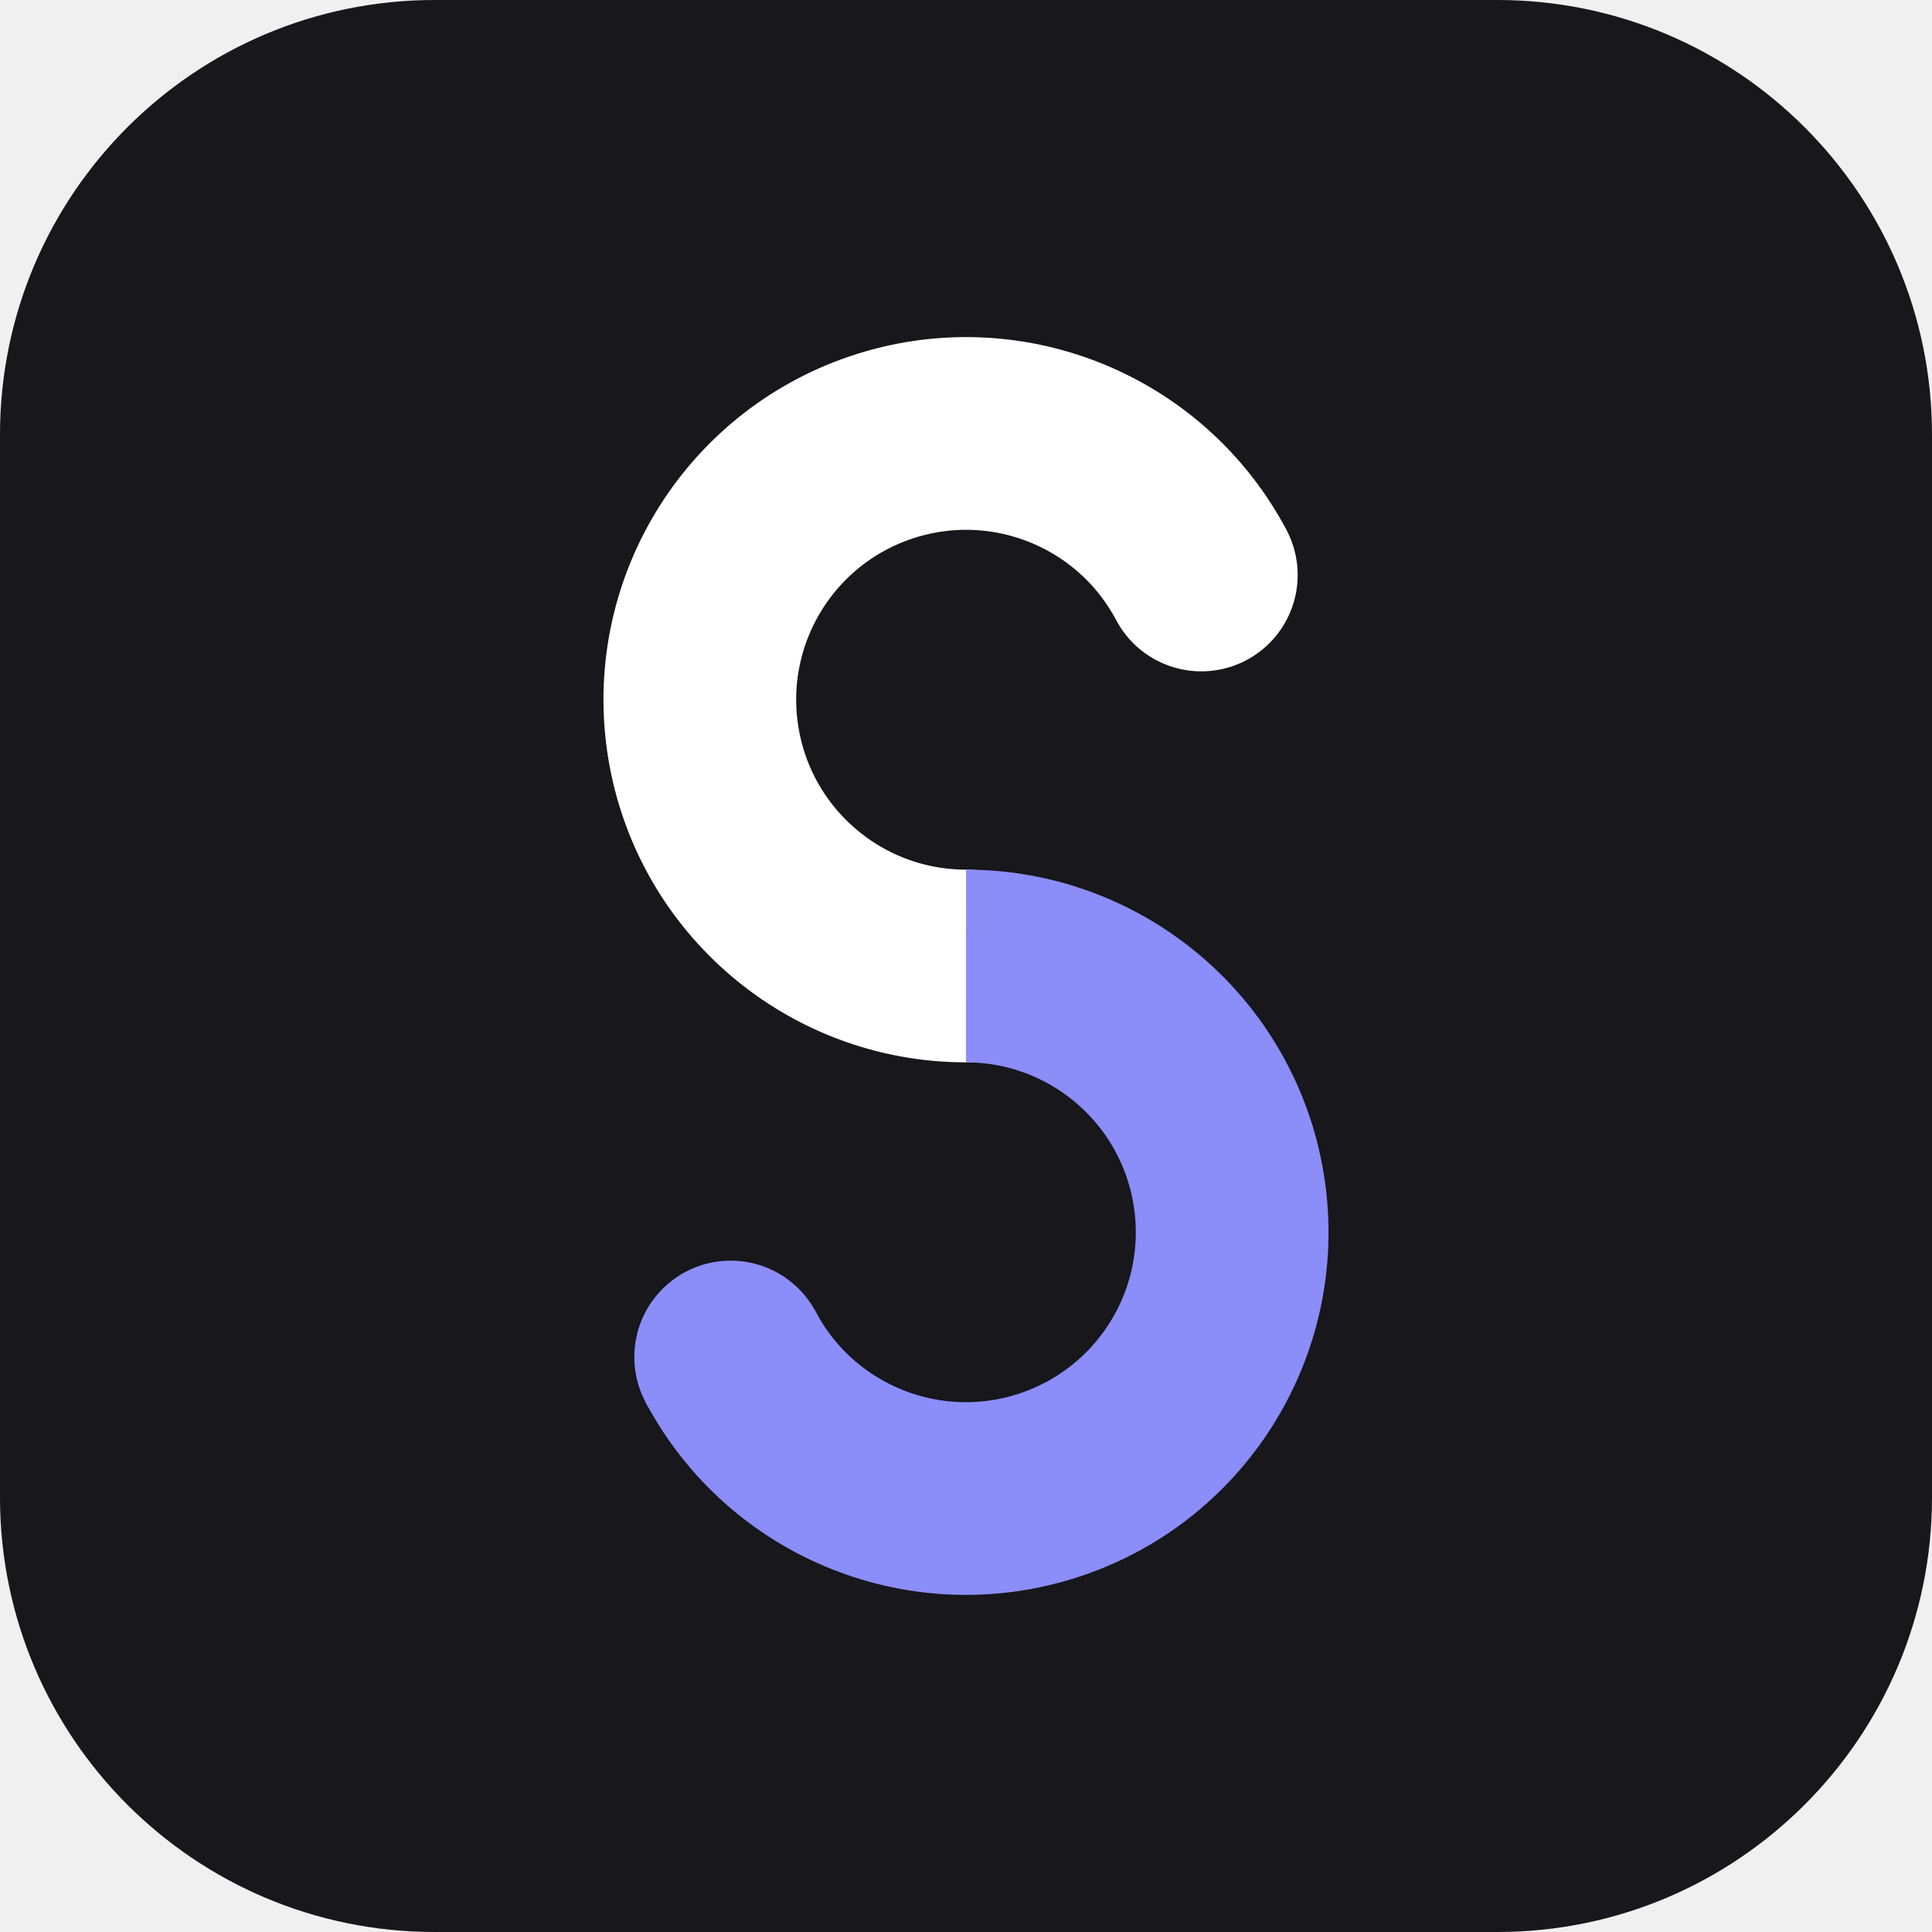
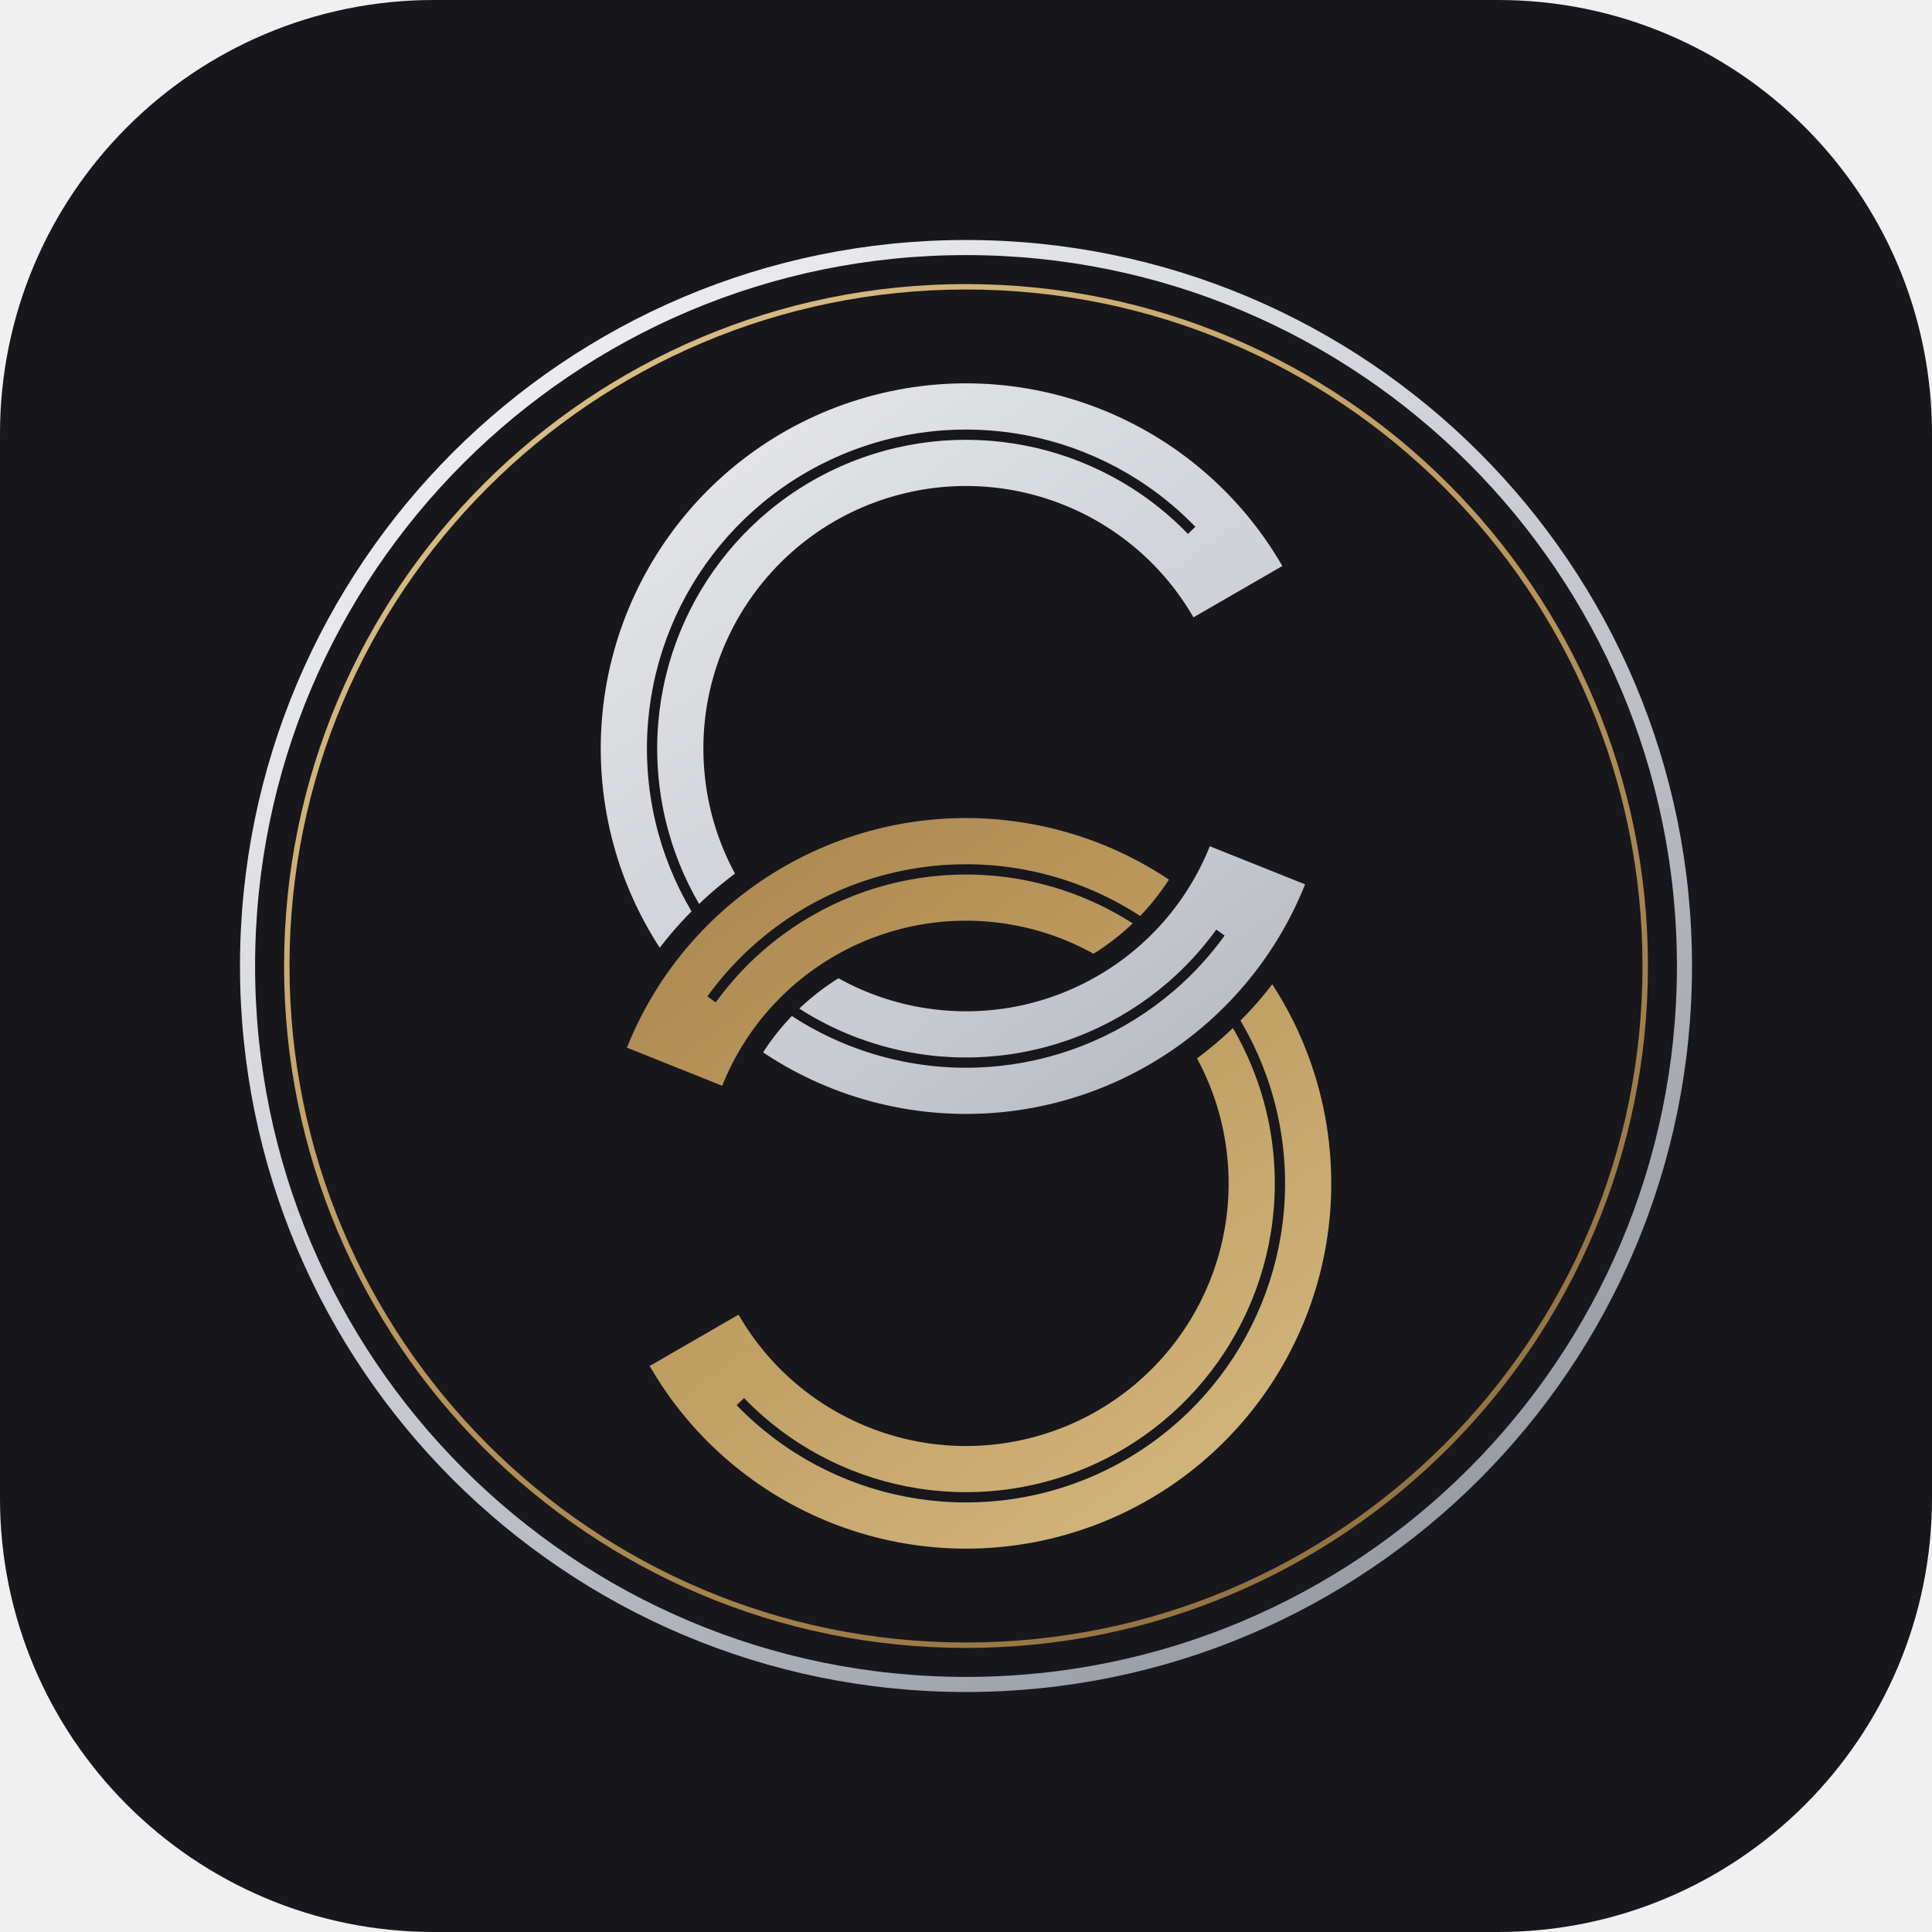
- <svg xmlns="http://www.w3.org/2000/svg" viewBox="0 0 32 32" fill="none">
-   <rect width="32" height="32" rx="7.2" fill="#17171C" />
-   <g transform="translate(16 16) scale(0.84) translate(-16 -16)">
-     <path d="M20.64 8.29A5.25 5.25 0 1 0 16 16" stroke="#FFFFFF" stroke-width="3.8" stroke-linecap="round" />
-     <path d="M16 16A5.25 5.25 0 1 1 11.36 23.71" stroke="#8B8DF8" stroke-width="3.8" />
-     <circle cx="11.36" cy="23.71" r="1.9" fill="#8B8DF8" />
+ <svg xmlns="http://www.w3.org/2000/svg" viewBox="-256 -256 512 512" fill="none">
+   <defs>
+     <linearGradient id="plat" gradientUnits="userSpaceOnUse" x1="-180" y1="-250" x2="180" y2="250">
+       <stop offset="0" stop-color="#F5F5F7" />
+       <stop offset="0.5" stop-color="#C8CAD0" />
+       <stop offset="1" stop-color="#8E9098" />
+     </linearGradient>
+     <linearGradient id="gold" gradientUnits="userSpaceOnUse" x1="-180" y1="-250" x2="180" y2="250">
+       <stop offset="0" stop-color="#E2C990" />
+       <stop offset="0.5" stop-color="#B8955A" />
+       <stop offset="1" stop-color="#86663A" />
+     </linearGradient>
+   </defs>
+   <rect x="-256" y="-256" width="512" height="512" rx="115" fill="#17171C" />
+   <g transform="scale(0.8)">
+     <defs>
+       <clipPath id="kx">
+         <circle cx="-75.05" cy="0" r="47.6" />
+       </clipPath>
+       <mask id="km" maskUnits="userSpaceOnUse" x="-300" y="-300" width="600" height="600">
+         <rect x="-300" y="-300" width="600" height="600" fill="#fff" />
+         <g clip-path="url(#kx)">
+           <path d="M90.07 -124A104 104 0 0 0 -30.49 -171.43A104 104 0 0 0 -103.73 -64.58A104 104 0 0 0 -16.02 30.76A104 104 0 0 0 96.55 -33.36" transform="rotate(180)" stroke="#000" stroke-width="48" />
+         </g>
+         <path d="M74.75 -144.31A104 104 0 0 0 -42.42 -166.96A104 104 0 0 0 -103.73 -64.58A104 104 0 0 0 -28.46 28.03A104 104 0 0 0 84.29 -11.07" stroke="#000" stroke-width="3.4" />
+       </mask>
+     </defs>
+     <circle r="238" stroke="url(#plat)" stroke-width="5" />
+     <circle r="225" stroke="url(#gold)" stroke-width="1.8" />
+     <path d="M90.07 -124A104 104 0 0 0 -30.49 -171.43A104 104 0 0 0 -103.73 -64.58A104 104 0 0 0 -16.02 30.76A104 104 0 0 0 96.55 -33.36" stroke="url(#plat)" stroke-width="34" mask="url(#km)" />
+     <g transform="rotate(180)">
+       <path d="M90.07 -124A104 104 0 0 0 -30.49 -171.43A104 104 0 0 0 -103.73 -64.58A104 104 0 0 0 -16.02 30.76A104 104 0 0 0 96.55 -33.36" stroke="url(#gold)" stroke-width="34" mask="url(#km)" />
+     </g>
  </g>
</svg>
